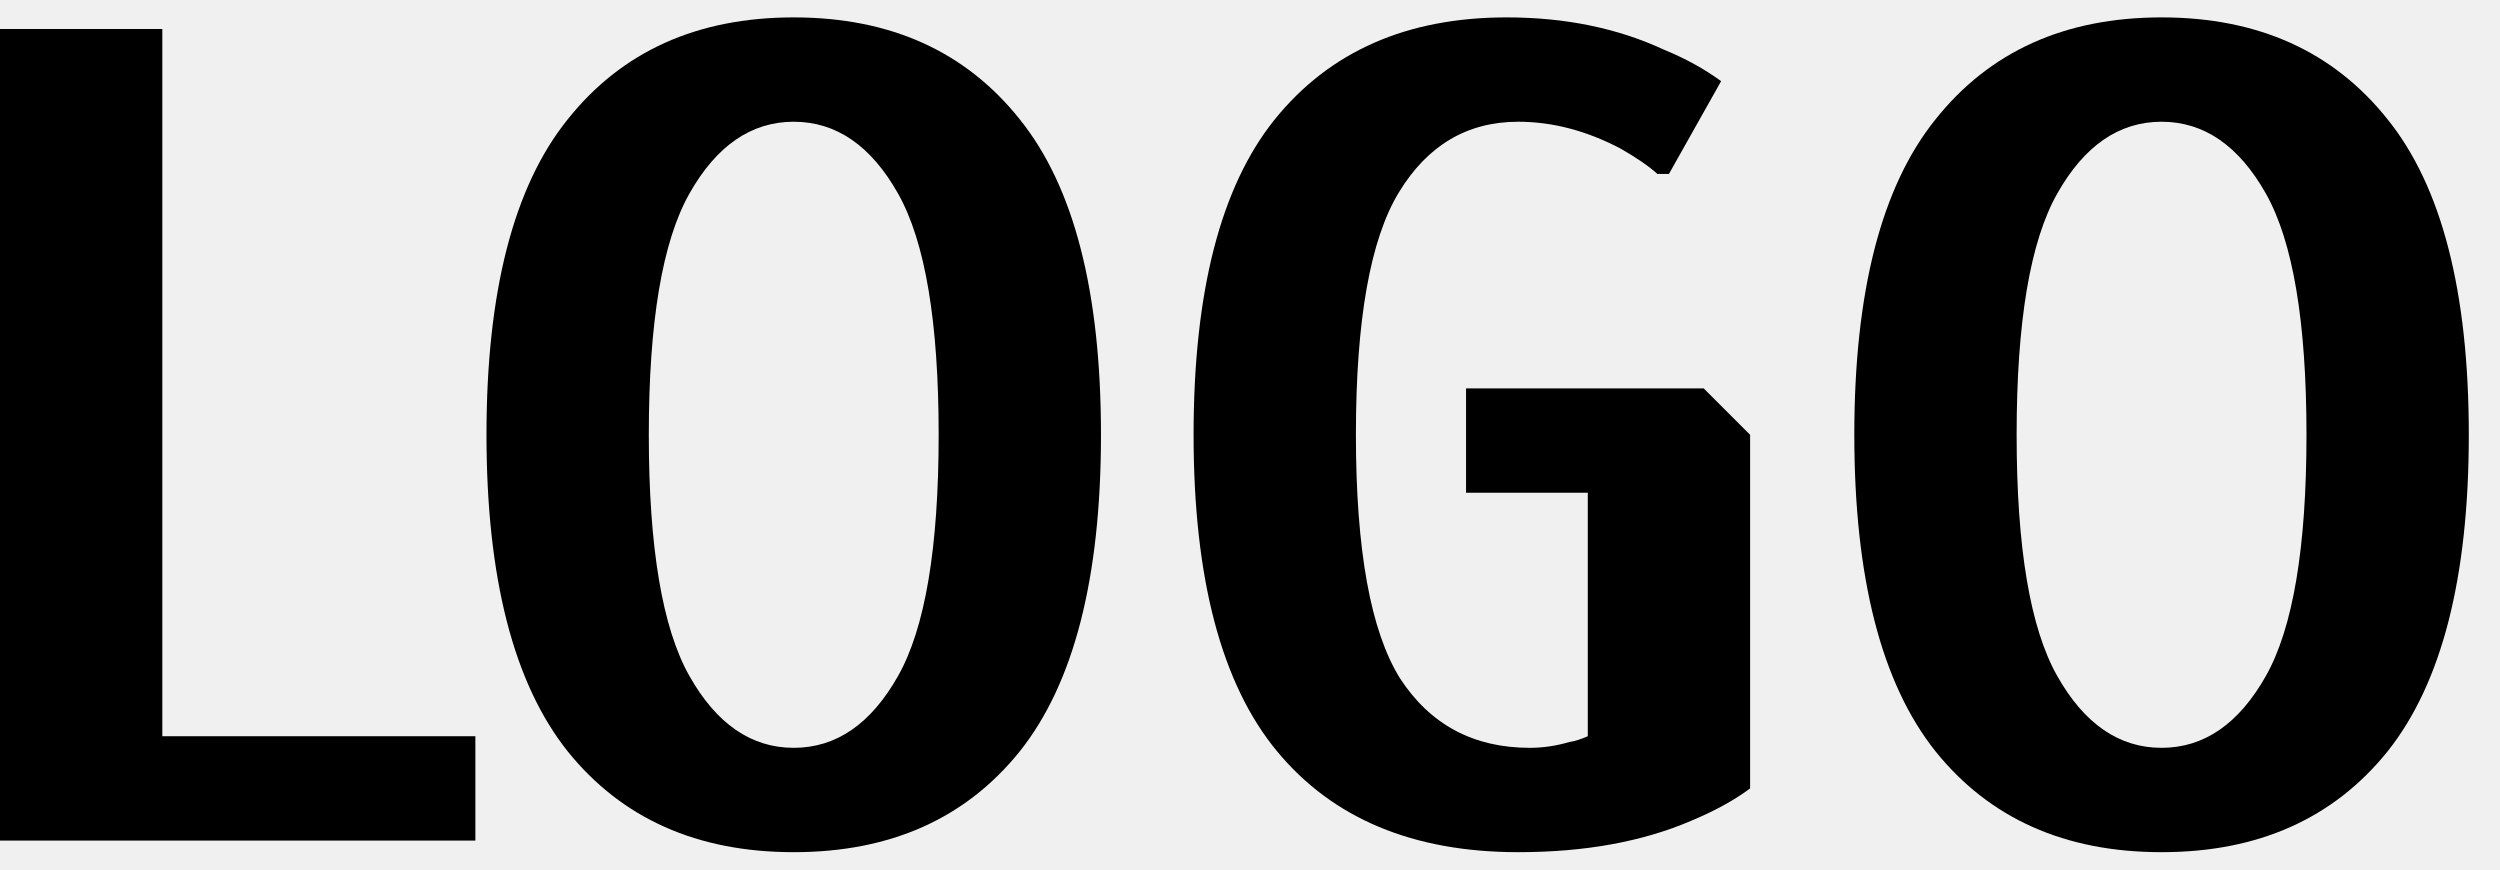
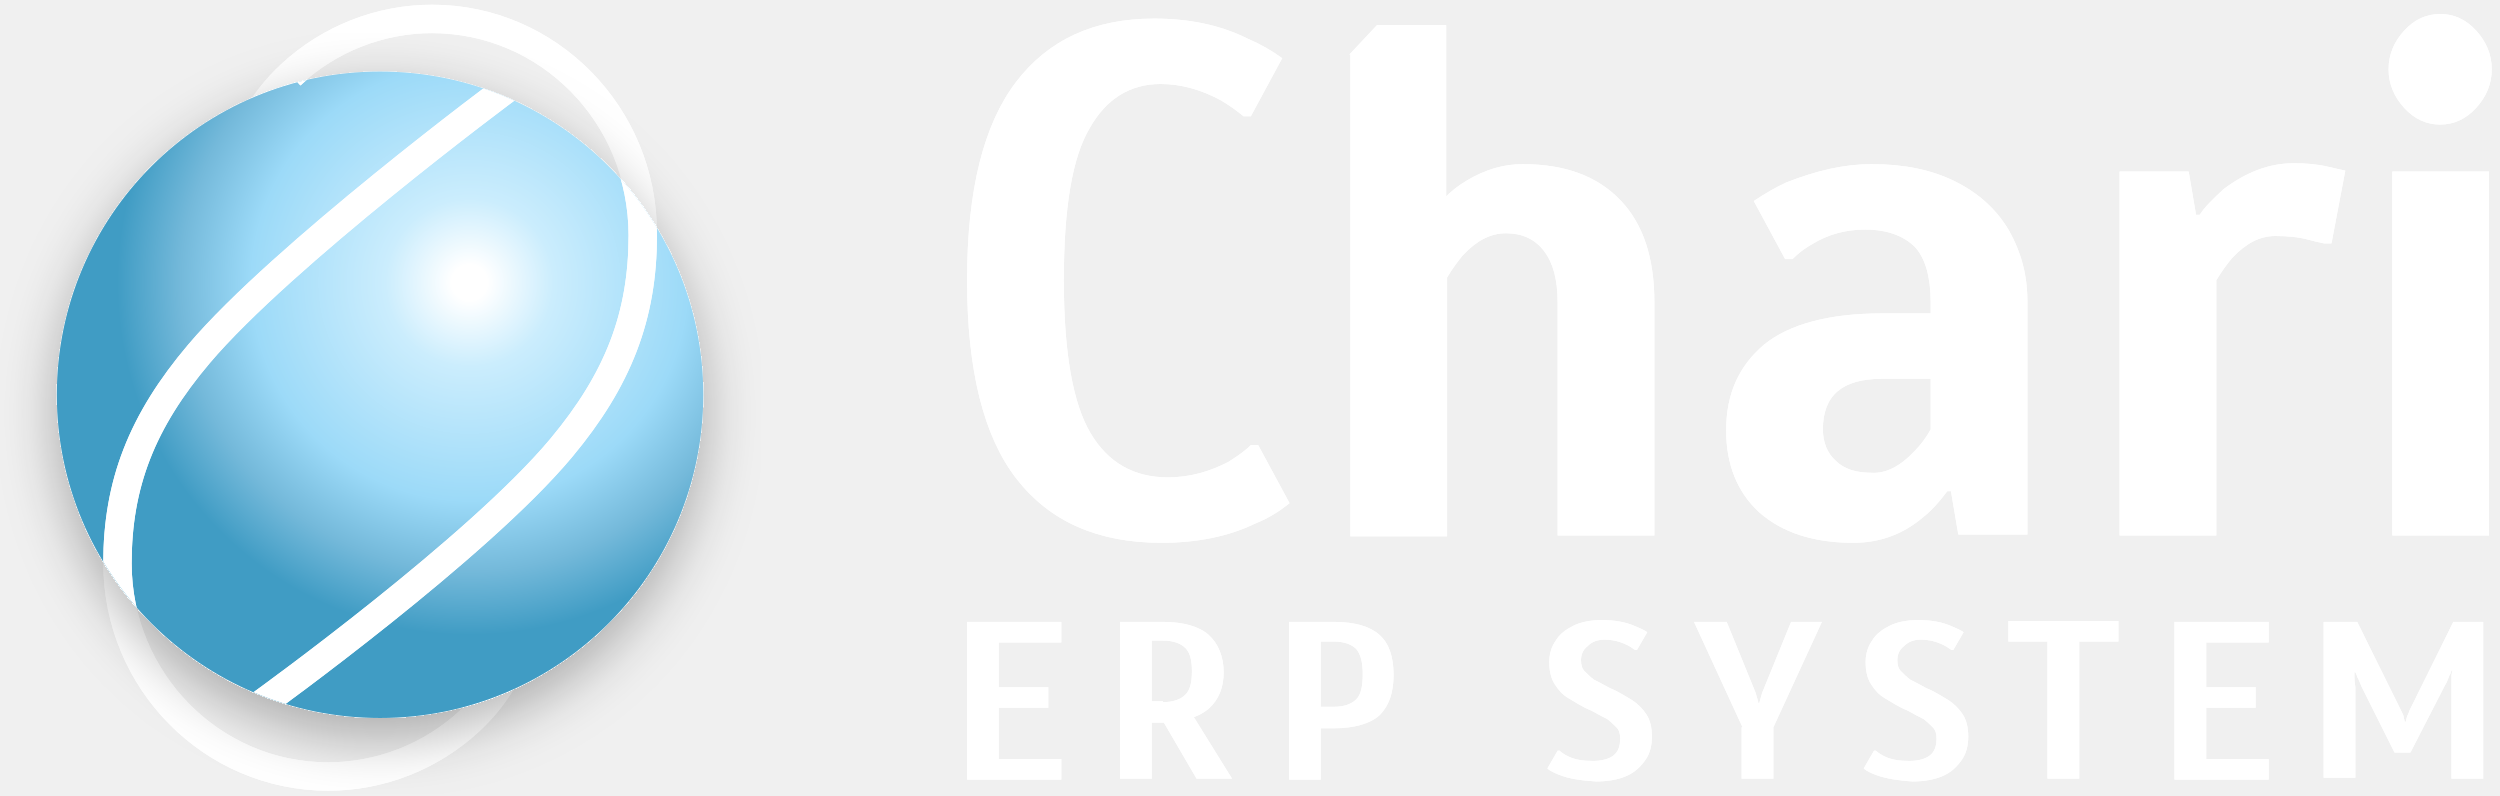
- <svg xmlns="http://www.w3.org/2000/svg" width="100%" height="100%" viewBox="0 0 69 24" fill="currentColor">
-   <path d="M59.659 23.52C56.992 23.52 54.912 22.592 53.419 20.736C51.925 18.859 51.179 15.947 51.179 12C51.179 8.053 51.925 5.152 53.419 3.296C54.912 1.419 56.992 0.48 59.659 0.48C62.325 0.48 64.405 1.419 65.899 3.296C67.392 5.152 68.139 8.053 68.139 12C68.139 15.947 67.392 18.859 65.899 20.736C64.405 22.592 62.325 23.52 59.659 23.52ZM59.659 20.64C60.832 20.64 61.792 19.979 62.539 18.656C63.285 17.333 63.659 15.115 63.659 12C63.659 8.885 63.285 6.667 62.539 5.344C61.792 4.021 60.832 3.36 59.659 3.36C58.485 3.36 57.525 4.021 56.779 5.344C56.032 6.667 55.659 8.885 55.659 12C55.659 15.115 56.032 17.333 56.779 18.656C57.525 19.979 58.485 20.64 59.659 20.64Z" fill="currentCollor" />
-   <path d="M41.903 23.52C39.002 23.52 36.783 22.592 35.247 20.736C33.711 18.88 32.943 15.968 32.943 12C32.943 8.053 33.69 5.152 35.183 3.296C36.698 1.419 38.831 0.48 41.583 0.48C43.205 0.48 44.655 0.779 45.935 1.376C46.511 1.611 47.034 1.899 47.503 2.24L46.063 4.8H45.743C45.509 4.587 45.167 4.352 44.719 4.096C43.781 3.605 42.842 3.36 41.903 3.36C40.495 3.36 39.397 4.011 38.607 5.312C37.818 6.613 37.423 8.843 37.423 12C37.423 15.179 37.829 17.419 38.639 18.72C39.471 20 40.666 20.64 42.223 20.64C42.586 20.64 42.949 20.587 43.311 20.48C43.461 20.459 43.631 20.405 43.823 20.32V13.6H40.463V10.72H47.023L48.303 12V21.76C47.877 22.08 47.333 22.379 46.671 22.656C45.327 23.232 43.738 23.52 41.903 23.52Z" fill="currentCollor" />
-   <path d="M21.907 23.52C19.241 23.52 17.161 22.592 15.667 20.736C14.174 18.859 13.427 15.947 13.427 12C13.427 8.053 14.174 5.152 15.667 3.296C17.161 1.419 19.241 0.48 21.907 0.48C24.574 0.48 26.654 1.419 28.147 3.296C29.641 5.152 30.387 8.053 30.387 12C30.387 15.947 29.641 18.859 28.147 20.736C26.654 22.592 24.574 23.52 21.907 23.52ZM21.907 20.64C23.081 20.64 24.041 19.979 24.787 18.656C25.534 17.333 25.907 15.115 25.907 12C25.907 8.885 25.534 6.667 24.787 5.344C24.041 4.021 23.081 3.36 21.907 3.36C20.734 3.36 19.774 4.021 19.027 5.344C18.281 6.667 17.907 8.885 17.907 12C17.907 15.115 18.281 17.333 19.027 18.656C19.774 19.979 20.734 20.64 21.907 20.64Z" fill="currentCollor" />
-   <path d="M0 23.2V0.8H4.48V20.32H13.12V23.2H0Z" fill="currentColor" />
+ <svg xmlns="http://www.w3.org/2000/svg" width="132" height="42" viewBox="0 0 132 42" fill="none">
+   <path d="M12.602 7.926C13.151 7.024 13.685 5.48 15.363 3.93C17.402 2.046 20.06 1.001 22.817 1C28.947 1 33.935 6.065 33.935 12.29C33.935 16.492 32.647 19.809 29.632 23.383C25.248 28.576 15.833 35.331 15.363 35.667" stroke="white" stroke-width="1.5" />
+   <path d="M12.602 7.926C13.151 7.024 13.685 5.48 15.363 3.93C17.402 2.046 20.06 1.001 22.817 1C28.947 1 33.935 6.065 33.935 12.29C33.935 16.492 32.647 19.809 29.632 23.383C25.248 28.576 15.833 35.331 15.363 35.667" stroke="white" stroke-width="1.5" />
+   <path d="M27.539 34.102C26.989 35 26.455 36.538 24.778 38.082C22.738 39.958 20.081 40.999 17.324 41C11.193 41 6.206 35.955 6.206 29.754C6.206 25.569 7.493 22.265 10.508 18.705C14.892 13.532 23.757 7.201 24.228 6.867" stroke="white" stroke-width="1.5" />
+   <path d="M27.539 34.102C26.989 35 26.455 36.538 24.778 38.082C22.738 39.958 20.081 40.999 17.324 41C11.193 41 6.206 35.955 6.206 29.754C6.206 25.569 7.493 22.265 10.508 18.705C14.892 13.532 23.757 7.201 24.228 6.867" stroke="white" stroke-width="1.5" />
+   <g filter="url(#filter0_d_10335_52045)">
+     <path d="M37.133 20.843C37.133 30.274 29.491 37.91 20.071 37.91C10.642 37.918 3 30.274 3 20.843C3 11.421 10.642 3.777 20.063 3.777C29.491 3.777 37.133 11.421 37.133 20.843Z" fill="url(#paint0_radial_10335_52045)" />
+   </g>
+   <mask id="mask0_10335_52045" style="mask-type:alpha" maskUnits="userSpaceOnUse" x="3" y="3" width="35" height="35">
+     <circle cx="20.067" cy="20.843" r="17.067" fill="#D9D9D9" />
+   </mask>
+   <g mask="url(#mask0_10335_52045)">
+     <path d="M15.351 3.965C17.392 2.058 20.052 1.001 22.811 1C28.947 1 33.938 6.125 33.938 12.425C33.938 16.678 32.65 20.035 29.632 23.651C25.245 28.907 14.143 36.927 13.672 37.267" stroke="white" stroke-width="1.5" />
+     <path d="M15.351 3.965C17.392 2.058 20.052 1.001 22.811 1C28.947 1 33.938 6.125 33.938 12.425C33.938 16.678 32.65 20.035 29.632 23.651C25.245 28.907 14.143 36.927 13.672 37.267" stroke="white" stroke-width="1.5" />
+     <path d="M24.79 38.079C22.749 39.957 20.089 40.999 17.33 41C11.194 41 6.202 35.95 6.202 29.743C6.202 25.553 7.491 22.245 10.508 18.682C14.896 13.504 26.529 4.834 27 4.5" stroke="white" stroke-width="1.5" />
+     <path d="M24.79 38.079C22.749 39.957 20.089 40.999 17.33 41C11.194 41 6.202 35.95 6.202 29.743C6.202 25.553 7.491 22.245 10.508 18.682C14.896 13.504 26.529 4.834 27 4.5" stroke="white" stroke-width="1.5" />
+   </g>
+   <path d="M53.689 25.303C51.938 23.066 51.062 19.564 51.062 14.796C51.062 10.029 51.938 6.576 53.641 4.338C55.343 2.1 57.775 0.982 60.937 0.982C62.786 0.982 64.439 1.322 65.899 2.052C66.58 2.344 67.163 2.684 67.699 3.073L66.045 6.138H65.656C65.364 5.895 64.975 5.603 64.488 5.311C63.418 4.727 62.348 4.435 61.278 4.435C59.672 4.435 58.408 5.214 57.532 6.77C56.608 8.327 56.17 11.002 56.17 14.796C56.17 18.639 56.657 21.315 57.581 22.871C58.505 24.428 59.867 25.206 61.667 25.206C62.786 25.206 63.856 24.914 64.877 24.379C65.412 24.039 65.802 23.747 66.045 23.504H66.434L68.088 26.568C67.601 26.957 67.018 27.346 66.288 27.638C64.877 28.319 63.223 28.66 61.326 28.66C57.97 28.66 55.44 27.541 53.689 25.303Z" fill="white" />
+   <path d="M71.25 2.879L72.709 1.322H76.358V10.37C76.601 10.127 76.941 9.835 77.428 9.543C78.401 8.959 79.374 8.667 80.395 8.667C82.633 8.667 84.335 9.3 85.551 10.565C86.767 11.829 87.351 13.629 87.351 15.964V28.271H82.243V15.964C82.243 14.748 82 13.872 81.514 13.24C81.027 12.608 80.346 12.316 79.519 12.316C78.692 12.316 77.963 12.705 77.233 13.483C76.99 13.775 76.698 14.164 76.406 14.651V28.32H71.299V2.879H71.25Z" fill="white" />
+   <path d="M92.892 27.055C91.724 25.985 91.141 24.525 91.141 22.726C91.141 20.78 91.822 19.32 93.135 18.202C94.448 17.131 96.54 16.548 99.361 16.548H101.94V15.964C101.94 14.602 101.648 13.629 101.113 13.045C100.529 12.462 99.653 12.121 98.486 12.121C97.464 12.121 96.54 12.364 95.665 12.899C95.324 13.094 94.984 13.337 94.643 13.678H94.254L92.6 10.613C93.184 10.224 93.767 9.884 94.302 9.64C95.908 9.008 97.367 8.667 98.826 8.667C100.529 8.667 101.988 8.959 103.253 9.592C104.518 10.224 105.442 11.1 106.074 12.17C106.707 13.289 107.047 14.505 107.047 15.915V28.222H103.399L103.01 25.936H102.815C102.377 26.52 101.988 26.957 101.55 27.298C100.529 28.174 99.313 28.66 97.853 28.66C95.762 28.66 94.108 28.125 92.892 27.055ZM101.064 23.844C101.404 23.504 101.696 23.115 101.94 22.677V20.001H99.361C97.27 20.001 96.248 20.877 96.248 22.677C96.248 23.358 96.491 23.942 96.929 24.331C97.367 24.768 97.999 24.963 98.826 24.963C99.556 25.012 100.334 24.623 101.064 23.844Z" fill="white" />
+   <path d="M111.914 9.056H115.562L115.951 11.343H116.146C116.389 10.954 116.827 10.516 117.411 9.981C118.578 9.105 119.794 8.619 121.108 8.619C121.74 8.619 122.372 8.667 122.956 8.813C123.345 8.911 123.637 8.959 123.832 9.008L123.102 12.851H122.713C122.47 12.802 122.227 12.753 121.886 12.656C121.351 12.51 120.767 12.461 120.135 12.461C119.308 12.461 118.578 12.851 117.849 13.629C117.605 13.921 117.314 14.31 117.022 14.796V28.271H111.914V9.056Z" fill="white" />
+   <path d="M126.944 5.7C126.409 5.116 126.117 4.435 126.117 3.657C126.117 2.879 126.409 2.198 126.944 1.614C127.479 1.03 128.112 0.739 128.841 0.739C129.571 0.739 130.203 1.03 130.738 1.614C131.273 2.198 131.565 2.879 131.565 3.657C131.565 4.435 131.273 5.116 130.738 5.7C130.203 6.284 129.571 6.576 128.841 6.576C128.112 6.576 127.479 6.284 126.944 5.7ZM126.312 28.271V9.057H131.419V28.271H126.312Z" fill="white" />
+   <path d="M53.689 25.303C51.938 23.066 51.062 19.564 51.062 14.796C51.062 10.029 51.938 6.576 53.641 4.338C55.343 2.1 57.775 0.982 60.937 0.982C62.786 0.982 64.439 1.322 65.899 2.052C66.58 2.344 67.163 2.684 67.699 3.073L66.045 6.138H65.656C65.364 5.895 64.975 5.603 64.488 5.311C63.418 4.727 62.348 4.435 61.278 4.435C59.672 4.435 58.408 5.214 57.532 6.77C56.608 8.327 56.17 11.002 56.17 14.796C56.17 18.639 56.657 21.315 57.581 22.871C58.505 24.428 59.867 25.206 61.667 25.206C62.786 25.206 63.856 24.914 64.877 24.379C65.412 24.039 65.802 23.747 66.045 23.504H66.434L68.088 26.568C67.601 26.957 67.018 27.346 66.288 27.638C64.877 28.319 63.223 28.66 61.326 28.66C57.97 28.66 55.44 27.541 53.689 25.303Z" fill="white" />
+   <path d="M71.25 2.879L72.709 1.322H76.358V10.37C76.601 10.127 76.941 9.835 77.428 9.543C78.401 8.959 79.374 8.667 80.395 8.667C82.633 8.667 84.335 9.3 85.551 10.565C86.767 11.829 87.351 13.629 87.351 15.964V28.271H82.243V15.964C82.243 14.748 82 13.872 81.514 13.24C81.027 12.608 80.346 12.316 79.519 12.316C78.692 12.316 77.963 12.705 77.233 13.483C76.99 13.775 76.698 14.164 76.406 14.651V28.32H71.299V2.879H71.25Z" fill="white" />
+   <path d="M92.892 27.055C91.724 25.985 91.141 24.525 91.141 22.726C91.141 20.78 91.822 19.32 93.135 18.202C94.448 17.131 96.54 16.548 99.361 16.548H101.94V15.964C101.94 14.602 101.648 13.629 101.113 13.045C100.529 12.462 99.653 12.121 98.486 12.121C97.464 12.121 96.54 12.364 95.665 12.899C95.324 13.094 94.984 13.337 94.643 13.678H94.254L92.6 10.613C93.184 10.224 93.767 9.884 94.302 9.64C95.908 9.008 97.367 8.667 98.826 8.667C100.529 8.667 101.988 8.959 103.253 9.592C104.518 10.224 105.442 11.1 106.074 12.17C106.707 13.289 107.047 14.505 107.047 15.915V28.222H103.399L103.01 25.936H102.815C102.377 26.52 101.988 26.957 101.55 27.298C100.529 28.174 99.313 28.66 97.853 28.66C95.762 28.66 94.108 28.125 92.892 27.055ZM101.064 23.844C101.404 23.504 101.696 23.115 101.94 22.677V20.001H99.361C97.27 20.001 96.248 20.877 96.248 22.677C96.248 23.358 96.491 23.942 96.929 24.331C97.367 24.768 97.999 24.963 98.826 24.963C99.556 25.012 100.334 24.623 101.064 23.844Z" fill="white" />
+   <path d="M111.914 9.056H115.562L115.951 11.343H116.146C116.389 10.954 116.827 10.516 117.411 9.981C118.578 9.105 119.794 8.619 121.108 8.619C121.74 8.619 122.372 8.667 122.956 8.813C123.345 8.911 123.637 8.959 123.832 9.008L123.102 12.851H122.713C122.47 12.802 122.227 12.753 121.886 12.656C121.351 12.51 120.767 12.461 120.135 12.461C119.308 12.461 118.578 12.851 117.849 13.629C117.605 13.921 117.314 14.31 117.022 14.796V28.271H111.914V9.056Z" fill="white" />
+   <path d="M126.944 5.7C126.409 5.116 126.117 4.435 126.117 3.657C126.117 2.879 126.409 2.198 126.944 1.614C127.479 1.03 128.112 0.739 128.841 0.739C129.571 0.739 130.203 1.03 130.738 1.614C131.273 2.198 131.565 2.879 131.565 3.657C131.565 4.435 131.273 5.116 130.738 5.7C130.203 6.284 129.571 6.576 128.841 6.576C128.112 6.576 127.479 6.284 126.944 5.7ZM126.312 28.271V9.057H131.419V28.271H126.312Z" fill="white" />
+   <path d="M51.062 41.114V32.837H56.038V33.921H52.737V36.286H55.349V37.37H52.737V40.079H56.038V41.163H51.062V41.114Z" fill="white" />
+   <path d="M59.141 32.837H61.407C62.491 32.837 63.328 33.083 63.821 33.527C64.314 33.97 64.609 34.66 64.609 35.497C64.609 36.285 64.363 36.926 63.821 37.419C63.575 37.616 63.328 37.763 63.033 37.862L65.052 41.114H63.18L61.456 38.158H60.816V41.114H59.141V32.837ZM61.407 37.074C61.949 37.074 62.343 36.926 62.589 36.68C62.836 36.433 62.934 36.039 62.934 35.448C62.934 34.857 62.836 34.463 62.589 34.216C62.343 33.97 61.949 33.822 61.407 33.822H60.816V37.025H61.407V37.074Z" fill="white" />
+   <path d="M68.062 32.837H70.427C71.56 32.837 72.349 33.084 72.841 33.527C73.334 33.97 73.58 34.66 73.58 35.645C73.58 36.581 73.334 37.271 72.841 37.764C72.349 38.207 71.511 38.453 70.427 38.453H69.737V41.163H68.062V32.837ZM70.427 37.32C70.969 37.32 71.363 37.172 71.61 36.926C71.856 36.68 71.954 36.236 71.954 35.596C71.954 35.005 71.856 34.561 71.61 34.266C71.363 34.02 70.969 33.872 70.427 33.872H69.737V37.32H70.427Z" fill="white" />
+   <path d="M82.344 40.917C82.097 40.818 81.851 40.719 81.703 40.572L82.245 39.636H82.344C82.442 39.734 82.59 39.833 82.787 39.931C83.181 40.128 83.624 40.178 84.117 40.178C84.561 40.178 84.955 40.079 85.201 39.882C85.447 39.685 85.546 39.389 85.546 38.995C85.546 38.749 85.496 38.552 85.349 38.404C85.201 38.256 85.053 38.108 84.856 37.961C84.659 37.862 84.363 37.714 84.019 37.517C83.526 37.32 83.181 37.074 82.836 36.877C82.491 36.68 82.294 36.433 82.097 36.138C81.9 35.842 81.802 35.448 81.802 34.956C81.802 34.561 81.9 34.167 82.147 33.822C82.344 33.477 82.688 33.231 83.083 33.034C83.477 32.837 84.019 32.739 84.561 32.739C85.25 32.739 85.841 32.837 86.383 33.083C86.63 33.182 86.827 33.28 86.975 33.379L86.433 34.315H86.334C86.236 34.266 86.137 34.167 85.94 34.069C85.546 33.872 85.152 33.773 84.708 33.773C84.363 33.773 84.068 33.872 83.822 34.118C83.575 34.315 83.477 34.561 83.477 34.857C83.477 35.103 83.526 35.3 83.674 35.448C83.822 35.596 83.969 35.744 84.166 35.892C84.363 35.99 84.659 36.138 85.004 36.335C85.496 36.532 85.841 36.778 86.186 36.975C86.482 37.172 86.728 37.419 86.925 37.714C87.122 38.01 87.221 38.404 87.221 38.897C87.221 39.34 87.122 39.783 86.876 40.128C86.63 40.473 86.334 40.769 85.891 40.966C85.447 41.163 84.905 41.261 84.265 41.261C83.477 41.212 82.836 41.114 82.344 40.917Z" fill="white" />
+   <path d="M92.007 38.404L89.445 32.837H91.17L92.697 36.581L92.795 36.926L92.845 37.123H92.894L92.943 36.926L93.042 36.581L94.569 32.837H96.195L93.633 38.404V41.114H91.958V38.404H92.007Z" fill="white" />
+   <path d="M99.047 40.917C98.8 40.818 98.554 40.719 98.406 40.572L98.948 39.636H99.047C99.145 39.734 99.293 39.833 99.49 39.931C99.884 40.128 100.328 40.178 100.82 40.178C101.264 40.178 101.658 40.079 101.904 39.882C102.15 39.685 102.249 39.389 102.249 38.995C102.249 38.749 102.2 38.552 102.052 38.404C101.904 38.256 101.756 38.108 101.559 37.961C101.362 37.862 101.067 37.714 100.722 37.517C100.229 37.32 99.884 37.074 99.539 36.877C99.195 36.68 98.997 36.433 98.8 36.138C98.603 35.842 98.505 35.448 98.505 34.956C98.505 34.561 98.603 34.167 98.85 33.822C99.047 33.477 99.392 33.231 99.786 33.034C100.18 32.837 100.722 32.739 101.264 32.739C101.953 32.739 102.545 32.837 103.086 33.083C103.333 33.182 103.53 33.28 103.678 33.379L103.136 34.315H103.037C102.939 34.266 102.84 34.167 102.643 34.069C102.249 33.872 101.855 33.773 101.411 33.773C101.067 33.773 100.771 33.872 100.525 34.118C100.278 34.315 100.18 34.561 100.18 34.857C100.18 35.103 100.229 35.3 100.377 35.448C100.525 35.596 100.672 35.744 100.87 35.892C101.067 35.99 101.362 36.138 101.707 36.335C102.2 36.532 102.545 36.778 102.889 36.975C103.185 37.172 103.431 37.419 103.628 37.714C103.825 38.01 103.924 38.404 103.924 38.897C103.924 39.34 103.825 39.783 103.579 40.128C103.333 40.473 103.037 40.769 102.594 40.966C102.15 41.163 101.608 41.261 100.968 41.261C100.229 41.212 99.589 41.114 99.047 40.917Z" fill="white" />
+   <path d="M108.108 41.114V33.872H106.039V32.788H111.852V33.872H109.783V41.114H108.108Z" fill="white" />
+   <path d="M114.812 41.114V32.837H119.788V33.921H116.488V36.285H119.099V37.369H116.488V40.079H119.788V41.163H114.812V41.114Z" fill="white" />
+   <path d="M122.885 32.837H124.461L126.777 37.517C126.875 37.714 126.924 37.813 126.924 37.911L126.974 38.108H127.023L127.072 37.911C127.072 37.813 127.171 37.714 127.22 37.517L129.535 32.837H131.112V41.114H129.437V36.187C129.437 35.941 129.437 35.793 129.437 35.645L129.486 35.399H129.437C129.388 35.547 129.388 35.596 129.338 35.645C129.24 35.891 129.191 36.039 129.092 36.187L127.269 39.734H126.432L124.707 36.285C124.609 36.088 124.56 35.891 124.461 35.744C124.461 35.694 124.412 35.596 124.363 35.497H124.313V35.744C124.313 36.039 124.363 36.236 124.363 36.285V41.064H122.688V32.837H122.885Z" fill="white" />
+   <path d="M51.062 41.114V32.837H56.038V33.921H52.737V36.286H55.349V37.37H52.737V40.079H56.038V41.163H51.062V41.114Z" fill="white" />
+   <path d="M59.141 32.837H61.407C62.491 32.837 63.328 33.083 63.821 33.527C64.314 33.97 64.609 34.66 64.609 35.497C64.609 36.285 64.363 36.926 63.821 37.419C63.575 37.616 63.328 37.763 63.033 37.862L65.052 41.114H63.18L61.456 38.158H60.816V41.114H59.141V32.837ZM61.407 37.074C61.949 37.074 62.343 36.926 62.589 36.68C62.836 36.433 62.934 36.039 62.934 35.448C62.934 34.857 62.836 34.463 62.589 34.216C62.343 33.97 61.949 33.822 61.407 33.822H60.816V37.025H61.407V37.074Z" fill="white" />
+   <path d="M68.062 32.837H70.427C71.56 32.837 72.349 33.084 72.841 33.527C73.334 33.97 73.58 34.66 73.58 35.645C73.58 36.581 73.334 37.271 72.841 37.764C72.349 38.207 71.511 38.453 70.427 38.453H69.737V41.163H68.062V32.837ZM70.427 37.32C70.969 37.32 71.363 37.172 71.61 36.926C71.856 36.68 71.954 36.236 71.954 35.596C71.954 35.005 71.856 34.561 71.61 34.266C71.363 34.02 70.969 33.872 70.427 33.872H69.737V37.32H70.427Z" fill="white" />
+   <path d="M82.344 40.917C82.097 40.818 81.851 40.719 81.703 40.572L82.245 39.636H82.344C82.442 39.734 82.59 39.833 82.787 39.931C83.181 40.128 83.624 40.178 84.117 40.178C84.561 40.178 84.955 40.079 85.201 39.882C85.447 39.685 85.546 39.389 85.546 38.995C85.546 38.749 85.496 38.552 85.349 38.404C85.201 38.256 85.053 38.108 84.856 37.961C84.659 37.862 84.363 37.714 84.019 37.517C83.526 37.32 83.181 37.074 82.836 36.877C82.491 36.68 82.294 36.433 82.097 36.138C81.9 35.842 81.802 35.448 81.802 34.956C81.802 34.561 81.9 34.167 82.147 33.822C82.344 33.477 82.688 33.231 83.083 33.034C83.477 32.837 84.019 32.739 84.561 32.739C85.25 32.739 85.841 32.837 86.383 33.083C86.63 33.182 86.827 33.28 86.975 33.379L86.433 34.315H86.334C86.236 34.266 86.137 34.167 85.94 34.069C85.546 33.872 85.152 33.773 84.708 33.773C84.363 33.773 84.068 33.872 83.822 34.118C83.575 34.315 83.477 34.561 83.477 34.857C83.477 35.103 83.526 35.3 83.674 35.448C83.822 35.596 83.969 35.744 84.166 35.892C84.363 35.99 84.659 36.138 85.004 36.335C85.496 36.532 85.841 36.778 86.186 36.975C86.482 37.172 86.728 37.419 86.925 37.714C87.122 38.01 87.221 38.404 87.221 38.897C87.221 39.34 87.122 39.783 86.876 40.128C86.63 40.473 86.334 40.769 85.891 40.966C85.447 41.163 84.905 41.261 84.265 41.261C83.477 41.212 82.836 41.114 82.344 40.917Z" fill="white" />
+   <path d="M92.007 38.404L89.445 32.837H91.17L92.697 36.581L92.795 36.926L92.845 37.123H92.894L92.943 36.926L93.042 36.581L94.569 32.837H96.195L93.633 38.404V41.114H91.958V38.404H92.007Z" fill="white" />
+   <path d="M99.047 40.917C98.8 40.818 98.554 40.719 98.406 40.572L98.948 39.636H99.047C99.145 39.734 99.293 39.833 99.49 39.931C99.884 40.128 100.328 40.178 100.82 40.178C101.264 40.178 101.658 40.079 101.904 39.882C102.15 39.685 102.249 39.389 102.249 38.995C102.249 38.749 102.2 38.552 102.052 38.404C101.904 38.256 101.756 38.108 101.559 37.961C101.362 37.862 101.067 37.714 100.722 37.517C100.229 37.32 99.884 37.074 99.539 36.877C99.195 36.68 98.997 36.433 98.8 36.138C98.603 35.842 98.505 35.448 98.505 34.956C98.505 34.561 98.603 34.167 98.85 33.822C99.047 33.477 99.392 33.231 99.786 33.034C100.18 32.837 100.722 32.739 101.264 32.739C101.953 32.739 102.545 32.837 103.086 33.083C103.333 33.182 103.53 33.28 103.678 33.379L103.136 34.315H103.037C102.939 34.266 102.84 34.167 102.643 34.069C102.249 33.872 101.855 33.773 101.411 33.773C101.067 33.773 100.771 33.872 100.525 34.118C100.278 34.315 100.18 34.561 100.18 34.857C100.18 35.103 100.229 35.3 100.377 35.448C100.525 35.596 100.672 35.744 100.87 35.892C101.067 35.99 101.362 36.138 101.707 36.335C102.2 36.532 102.545 36.778 102.889 36.975C103.185 37.172 103.431 37.419 103.628 37.714C103.825 38.01 103.924 38.404 103.924 38.897C103.924 39.34 103.825 39.783 103.579 40.128C103.333 40.473 103.037 40.769 102.594 40.966C102.15 41.163 101.608 41.261 100.968 41.261C100.229 41.212 99.589 41.114 99.047 40.917Z" fill="white" />
+   <path d="M108.108 41.114V33.872H106.039V32.788H111.852V33.872H109.783V41.114H108.108Z" fill="white" />
+   <path d="M114.812 41.114V32.837H119.788V33.921H116.488V36.285H119.099V37.369H116.488V40.079H119.788V41.163H114.812V41.114Z" fill="white" />
+   <path d="M122.885 32.837H124.461L126.777 37.517C126.875 37.714 126.924 37.813 126.924 37.911L126.974 38.108H127.023L127.072 37.911C127.072 37.813 127.171 37.714 127.22 37.517L129.535 32.837H131.112V41.114H129.437V36.187C129.437 35.941 129.437 35.793 129.437 35.645L129.486 35.399H129.437C129.388 35.547 129.388 35.596 129.338 35.645C129.24 35.891 129.191 36.039 129.092 36.187L127.269 39.734H126.432L124.707 36.285C124.609 36.088 124.56 35.891 124.461 35.744C124.461 35.694 124.412 35.596 124.363 35.497H124.313V35.744C124.313 36.039 124.363 36.236 124.363 36.285V41.064H122.688V32.837H122.885Z" fill="white" />
+   <defs>
+     <filter id="filter0_d_10335_52045" x="0" y="1.777" width="40.133" height="40.133" filterUnits="userSpaceOnUse" color-interpolation-filters="sRGB">
+       <feFlood flood-opacity="0" result="BackgroundImageFix" />
+       <feColorMatrix in="SourceAlpha" type="matrix" values="0 0 0 0 0 0 0 0 0 0 0 0 0 0 0 0 0 0 127 0" result="hardAlpha" />
+       <feOffset dy="1" />
+       <feGaussianBlur stdDeviation="1.5" />
+       <feComposite in2="hardAlpha" operator="out" />
+       <feColorMatrix type="matrix" values="0 0 0 0 0 0 0 0 0 0 0 0 0 0 0 0 0 0 0.29 0" />
+       <feBlend mode="normal" in2="BackgroundImageFix" result="effect1_dropShadow_10335_52045" />
+       <feBlend mode="normal" in="SourceGraphic" in2="effect1_dropShadow_10335_52045" result="shape" />
+     </filter>
+     <radialGradient id="paint0_radial_10335_52045" cx="0" cy="0" r="1" gradientUnits="userSpaceOnUse" gradientTransform="translate(24.791 14.9246) scale(18.5957 18.6002)">
+       <stop offset="0.05" stop-color="white" />
+       <stop offset="0.239" stop-color="#CBEDFD" />
+       <stop offset="0.619" stop-color="#9CDAF8" />
+       <stop offset="0.82" stop-color="#74B9DA" />
+       <stop offset="1" stop-color="#409CC4" />
+     </radialGradient>
+   </defs>
</svg>
